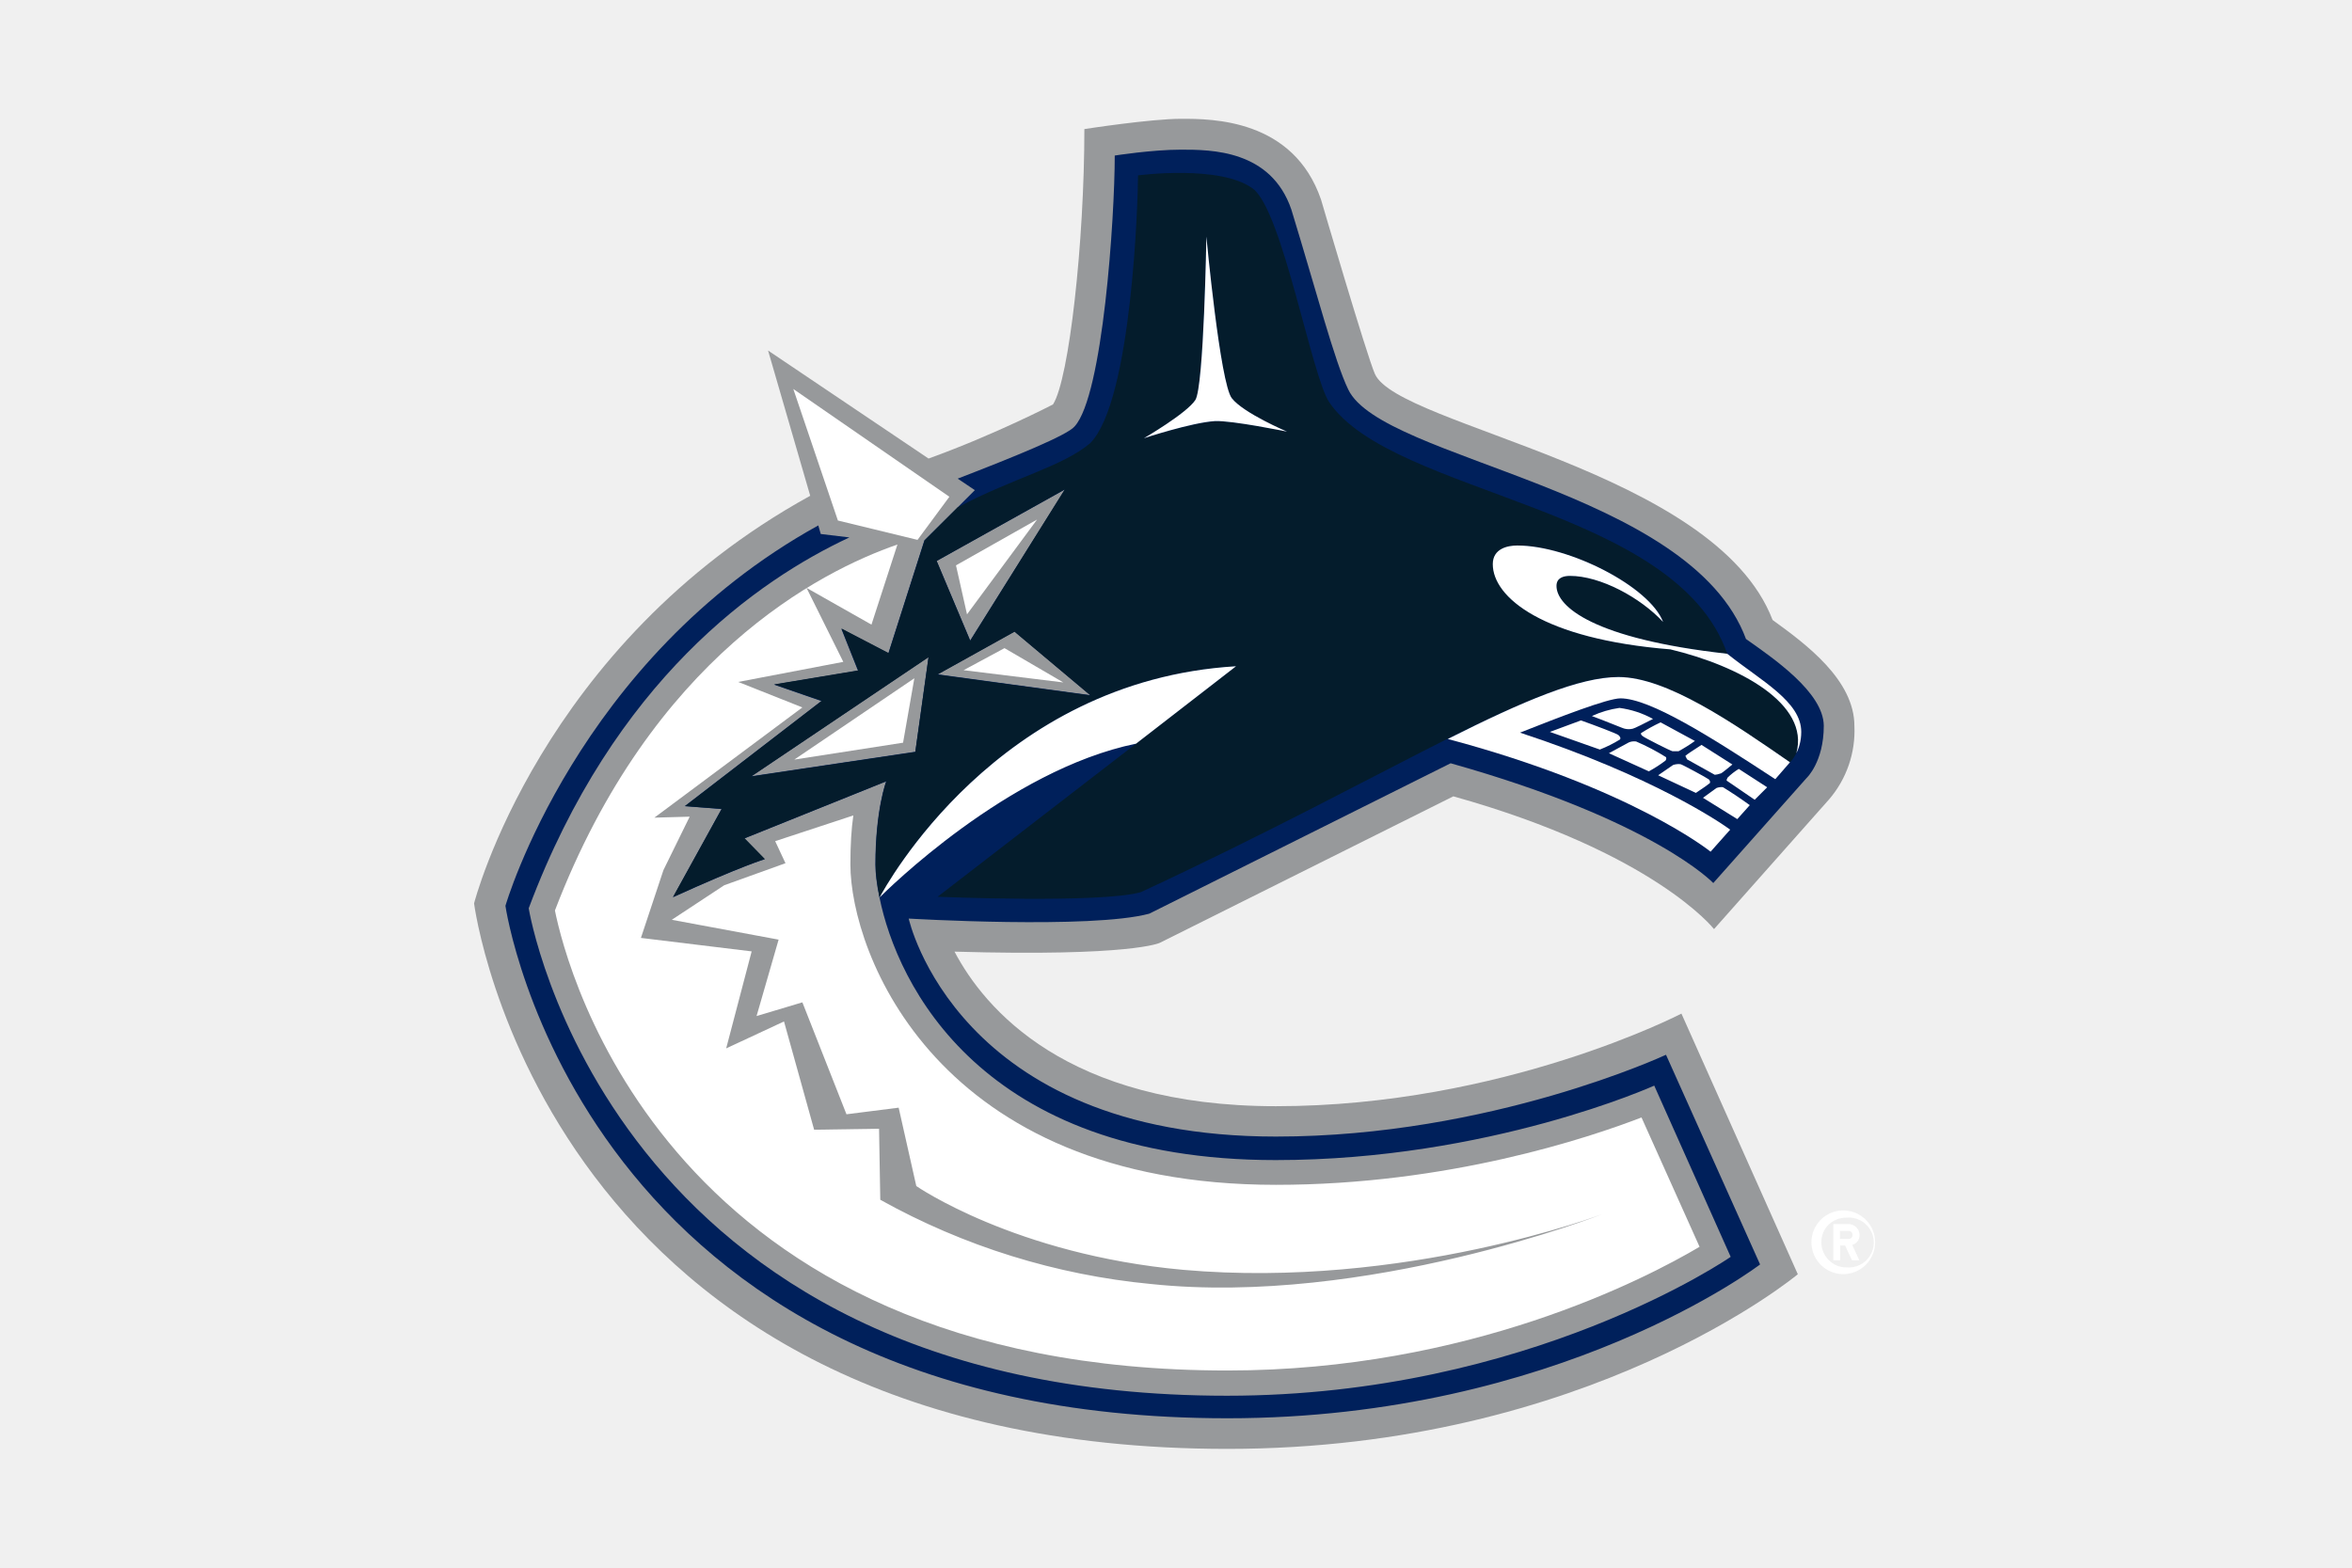
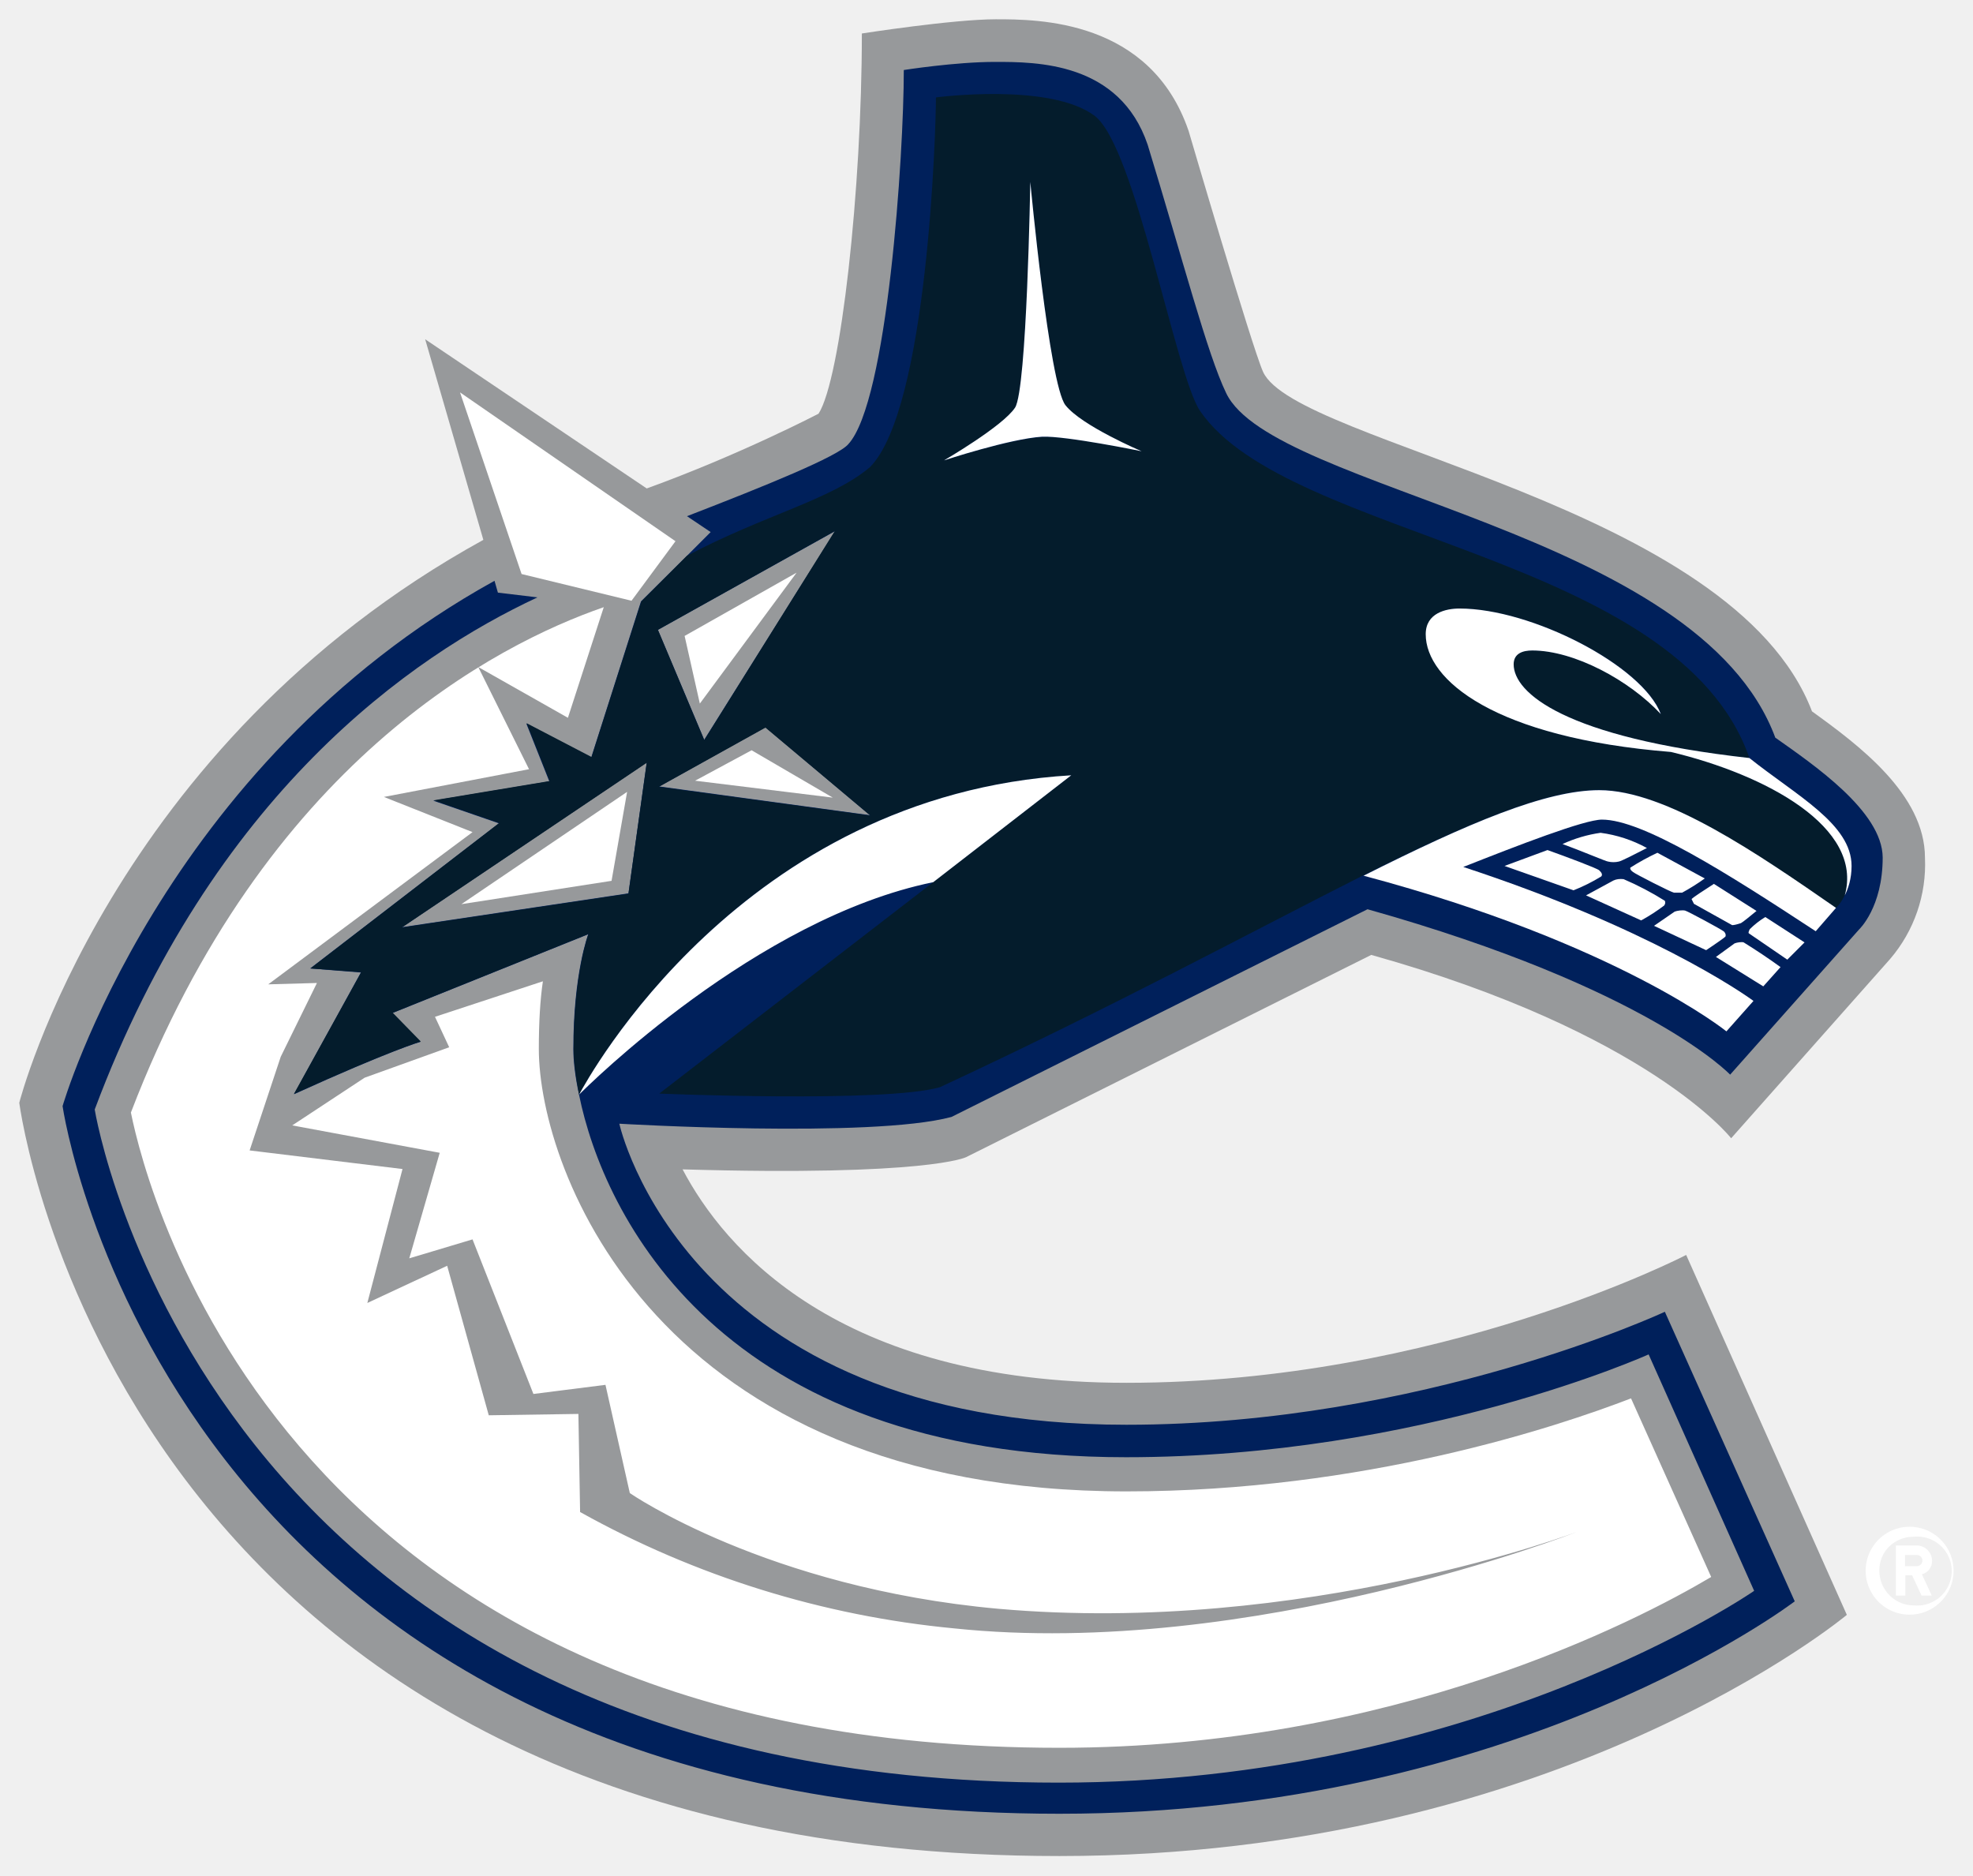
- <svg xmlns="http://www.w3.org/2000/svg" viewBox="0 0 960 640">
+ <svg xmlns="http://www.w3.org/2000/svg" viewBox="187.8 42.8 583.3 554.4">
  <path fill="#97999b" d="m473.4 384.9 119.8-59.8c82.1 23 106.4 54.2 106.4 54.2l47-53a43 43 0 0 0 10.3-29.9c0-18.8-19.7-33.4-33.4-43.3-23.4-61.3-152.7-79-162.3-100.4-3.3-7.4-22-71.2-22-71.2-11.3-33-44.6-33-57-33-12.7 0-39.6 4.2-39.6 4.2 0 46-6.2 102.1-12.8 112.4 0 0-23.4 12.2-50.8 22.1l-65.5-44.1 17.2 59.3c-110.3 60.7-137.2 166.4-137.2 166.4S221.8 591.5 501 591.5c147.6 0 232.8-71.3 232.8-71.3l-47.5-106.4s-72.7 37.8-165.5 37.8c-85.5 0-119-39.9-131.2-63.1 72.5 2.1 83.8-3.6 83.8-3.6" />
  <path fill="#00205b" d="M712.7 261c-22.7-61.6-148.6-73-162.4-102-5.6-11.6-12.8-39.4-23.2-73.4-8.3-24.5-32.9-24.5-45.1-24.5-11.8 0-27 2.4-27 2.4 0 25.1-4.8 98-16.4 110.6-3 3.6-24.4 12.3-47.7 21.3l7 4.7-7.1 7.1-13.5 13.4-14.7 46.1-19.2-10 6.8 17.1-34.3 5.7 19.4 6.7-55.8 42.9 15 1.2-19.8 36c28.6-13 37.4-15.5 37.4-15.5l-8.3-8.5 57.9-23.3s-4.4 11.5-4.4 34c0 3.2.5 8 1.7 13.5 7.1 35 41.2 107.1 161.7 107.1 87.2 0 154.5-30.4 154.5-30.4l31.2 69.9s-81.8 56.7-205.6 56.7c-253 0-285-199-285-199 34.9-93.2 93.6-134 130.9-151.4L335 218l-1-3.5C235.4 269 206.3 369.8 206.3 369.8S236.3 579 501 579c135.4 0 217.4-62.8 217.4-62.8L680 430.6S608.5 464 520.8 464c-130.5 0-149.9-89-149.9-89s74.4 4.4 98.2-2l123-61.4c83.2 23.4 107.2 48.9 107.2 48.9l38.1-42.9s7-6.5 7-21.3c-.1-13.7-20.7-27.6-31.7-35.4M445 283.8l-62.3-8.5 31.4-17.5zm-10.3-84L396 261.5 382.3 229zm-128 117.1 72.3-48.7-5.4 38.7z" />
  <path fill="#fff" d="m368.6 303.2 4.6-26.3-49 33.2zm24.7-29.6 40.7 5-24-14zm-3.1-42.8 4.5 20 28.6-38.7z" />
  <path fill="#fff" d="m281.5 333.4-14.4.4 60.4-45-26.2-10.4 42.9-8.2-15-30.2 26.5 15 10.6-32.7c-31.8 11-100.2 46-139.8 149.4 4.8 23.8 46.2 187.8 274.5 187.8 98.6 0 170.6-37.4 192.7-50.5L670 456.2c-21.8 8.4-79 27.5-149.2 27.5-138.8 0-173.7-95-173.7-130.8q0-11.9 1.2-20l-31.9 10.5 4.2 9-25 9-21.4 14.1 43.6 8.1-9 31.2 18.7-5.6 18 45.7 21.3-2.7 7.2 32s40.4 28 108.9 34.2c90.4 8 171.3-22.8 171.3-22.8s-96.5 37.8-184.3 28.6a282 282 0 0 1-110.6-34.4l-.5-29-26.5.4L320 417l-23.6 11 10.4-39.6-45.2-5.5 9.2-27.7zm93-113 13-17.6-63.7-44 18.2 53.7zm379 273.8a13 13 0 1 0 0 25.9 13 13 0 0 0 0-25.9m0 23.2c-5.5 0-10.1-4.6-10.1-10.3s4.5-10 10.2-10a10.2 10.2 0 1 1 0 20.3" />
  <path fill="#fff" d="M759 504.2c0-2.4-2-4.5-4.5-4.5h-6.2v14.8h2.8v-6h2l2.8 6h3l-2.9-6.3a4 4 0 0 0 3-4m-4.5 1.6H751v-3.3h3.5a1.6 1.6 0 1 1 0 3.3" />
  <path fill="#041c2c" d="M681.8 265.1c-52.2-4.2-72.4-21.3-72.4-34.8 0-6.4 6-7.6 10-7.6 21.2 0 54.1 16.8 59.5 31.2-9.4-10-25.7-18.8-38.1-18.8-2.7 0-5.5.8-5.5 4 0 8.5 15 21.7 69.7 27.8-21-60.4-136.4-64.6-162.4-102.6-7.2-10.5-19.1-77.9-31.1-87.2-13.2-10-47-5.5-47-5.5 0 9.4-2.4 92-19.5 109.3-11.5 9.7-31 14-54.1 26.2l-13.5 13.5-14.7 46-19.2-10 6.8 17.1-34.3 5.7 19.4 6.7-55.8 43 15 1.1-19.9 36c28.7-13 37.5-15.5 37.5-15.5l-8.3-8.5 57.9-23.3s-4.4 11.6-4.4 34q0 5.1 1.6 13.5c2.5-4.7 48-88.7 145.5-94.4l-40.8 31.6-81 62.5s66.7 2.8 83-1.9c51.6-24 92.8-46.3 125.1-62.6 31-15.5 54-25.3 69.8-25.3 19.6 0 46.7 18.9 70 34.9 0 0 1.4-1.2 2.6-3.8 5.6-20-23.4-35.6-51.4-42.3M373.6 307l-67 10 72.4-48.7zm61-107.2L396 261.6 382.3 229zm-52 75.6 31.5-17.5 31 26zM495.9 172c-9.6.6-29 6.9-29 6.9s17.5-10.1 21-15.6 4.5-66.8 4.5-66.8 5.6 60 10.4 66.1 22.5 13.6 22.5 13.6-22.3-4.6-29.4-4.2" />
  <path fill="#fff" d="M502.8 162.6c-4.8-6-10.4-66-10.4-66s-1 61.3-4.5 66.7c-3.6 5.5-21 15.6-21 15.6s19.4-6.4 29-7c7-.3 29.4 4.3 29.4 4.3s-17.7-7.5-22.5-13.6M359 366.4c2.4-2.4 52.3-52.1 104.7-62.8l40.8-31.6c-97.5 5.8-143 89.8-145.5 94.4m376.2-67.6c0-12.4-16.3-20.8-30.2-31.9-54.7-6.1-69.7-19.3-69.7-27.7 0-3.3 2.8-4.1 5.5-4.1 12.4 0 28.7 8.8 38 18.8-5.4-14.3-38.2-31.2-59.5-31.2-4 0-10 1.3-10 7.6 0 13.5 20.3 30.6 72.5 34.8 28 6.7 57 22.2 51.4 42.4 1-2 2-4.9 2-8.7m-102.6 0L653 306a52 52 0 0 0 8.2-4.1q.6-.7-.6-1.8c-.6-.6-9.7-4-15.3-6zm17.1-6.5c5.5 2 13 5.2 13.5 5.2a7 7 0 0 0 3.2 0c.7-.1 5-2.3 8.3-4A39 39 0 0 0 661 289a40 40 0 0 0-11.2 3.3m20 7q-.2.6.8 1.3c.7.6 11.3 6 12.1 6.1h2.4a63 63 0 0 0 6.7-4.2l-14-7.6a70 70 0 0 0-8 4.4m10 11.2q.5-.7.2-1.4a88 88 0 0 0-12.2-6.4q-1.7-.2-3 .4l-8.1 4.4 16.3 7.4a55 55 0 0 0 6.8-4.4m20.1 5.8q.8 0 2.6-.6c.6-.3 3-2.3 4.6-3.6l-12.6-8c-3.1 2-6.2 4-6.6 4.5l.7 1.4zm5.2 1.2q-.5 1-.3 1.2l11.4 7.8 5.1-5.1-11.6-7.5a25 25 0 0 0-4.6 3.6m-7.2 2.2q.3-.7-.4-1.5c-.7-.6-10.7-6-11.5-6.2s-2.3 0-3.1.3l-6.1 4.2 15.4 7.2c2.6-1.7 5.4-3.7 5.7-4m2.7 2-5.5 4 14 8.7 5.1-5.7a180 180 0 0 0-10.9-7.3c-.5-.2-2 0-2.7.3" />
  <path fill="#fff" d="M591 301.7c75.1 20 107.2 46 107.2 46l8-9c-3.8-2.8-31.5-21.8-85.8-39.6 16.2-6.4 35.8-14 41-14 12 0 36.7 15.6 63.2 33l6-6.9c-23.1-16-50.3-34.8-70-34.8-15.8 0-38.7 9.7-69.7 25.3" />
</svg>
